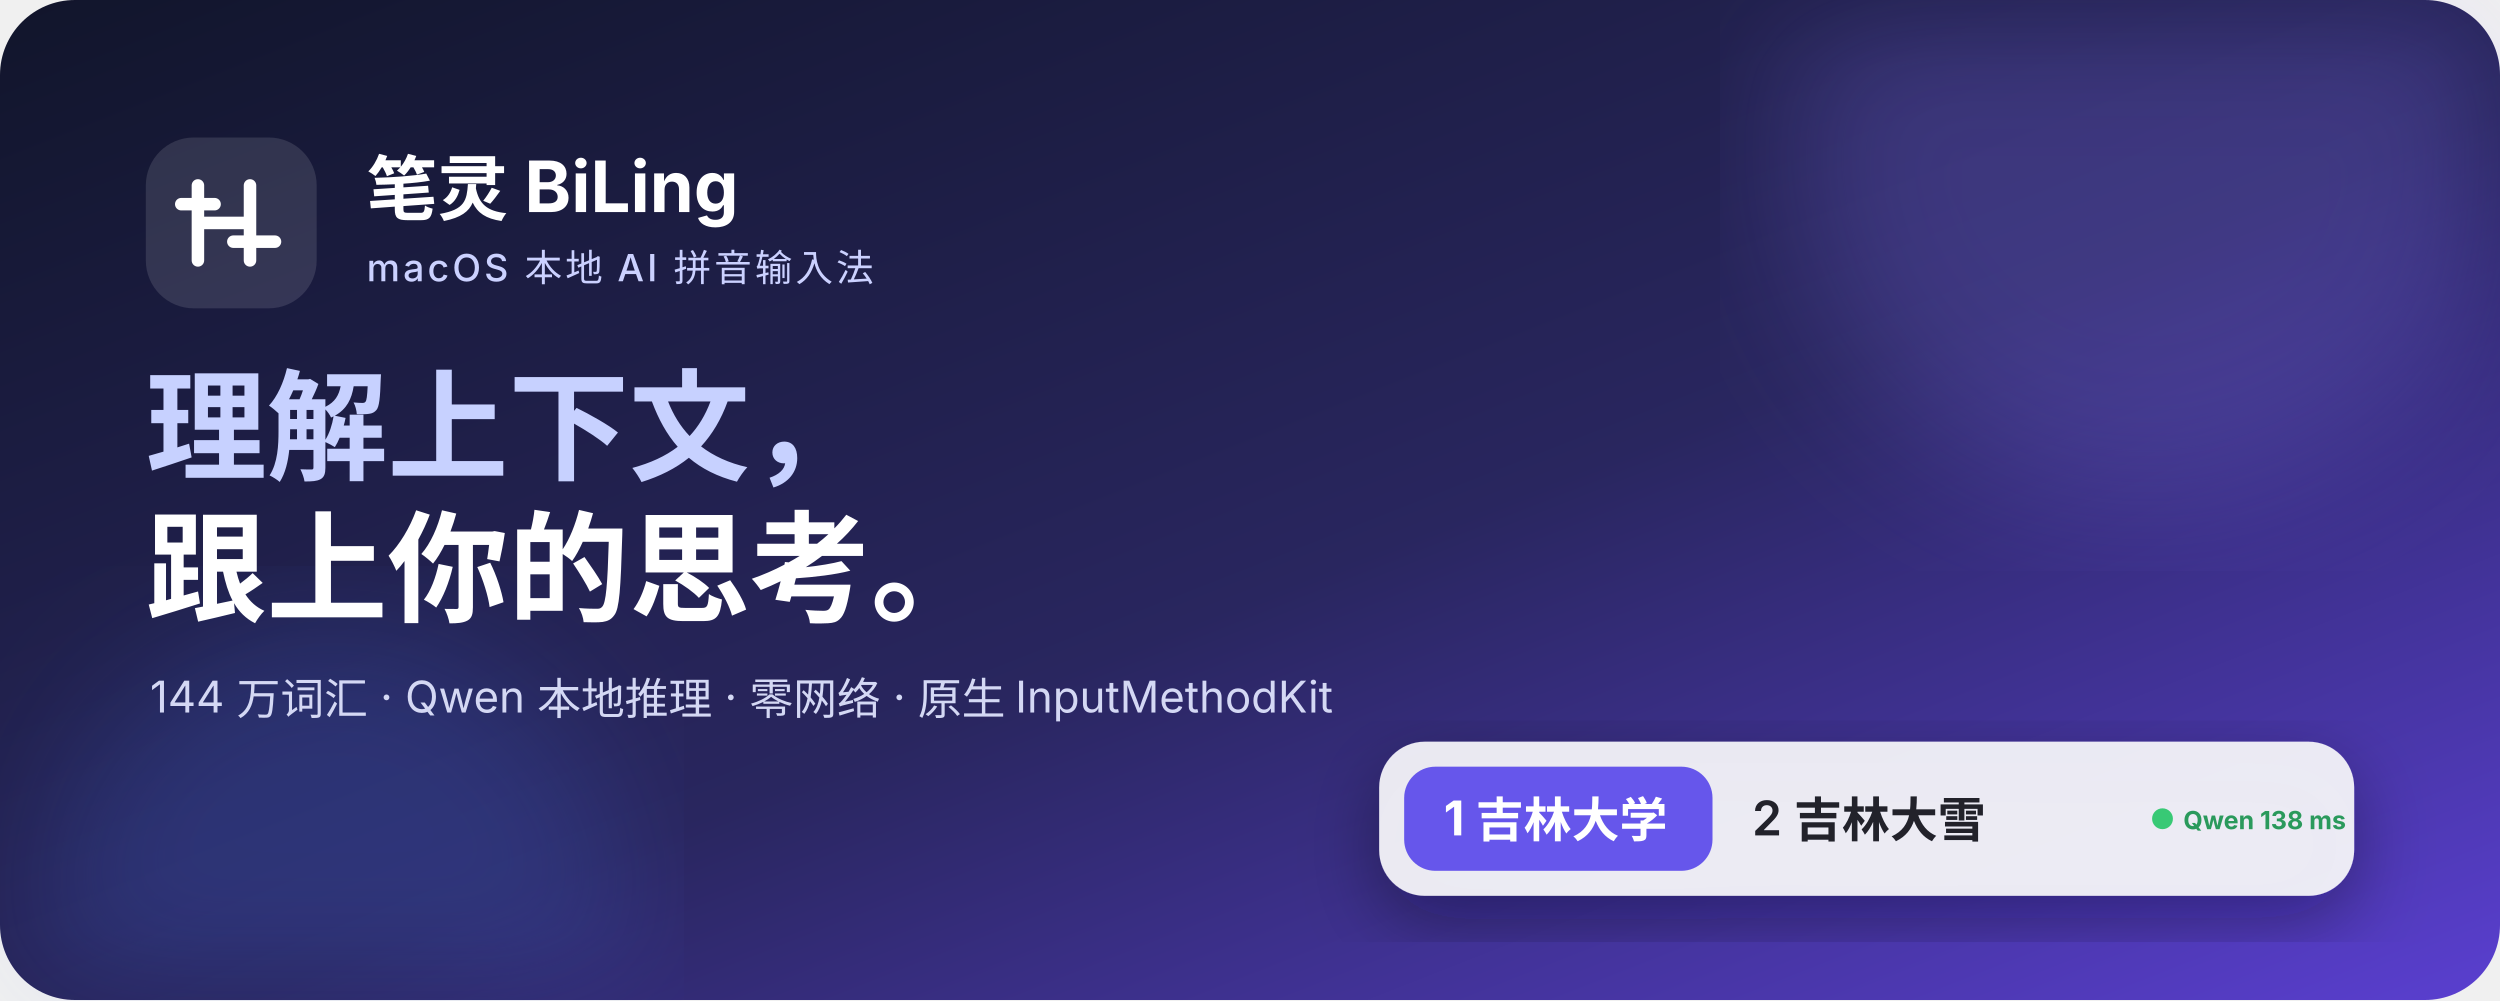
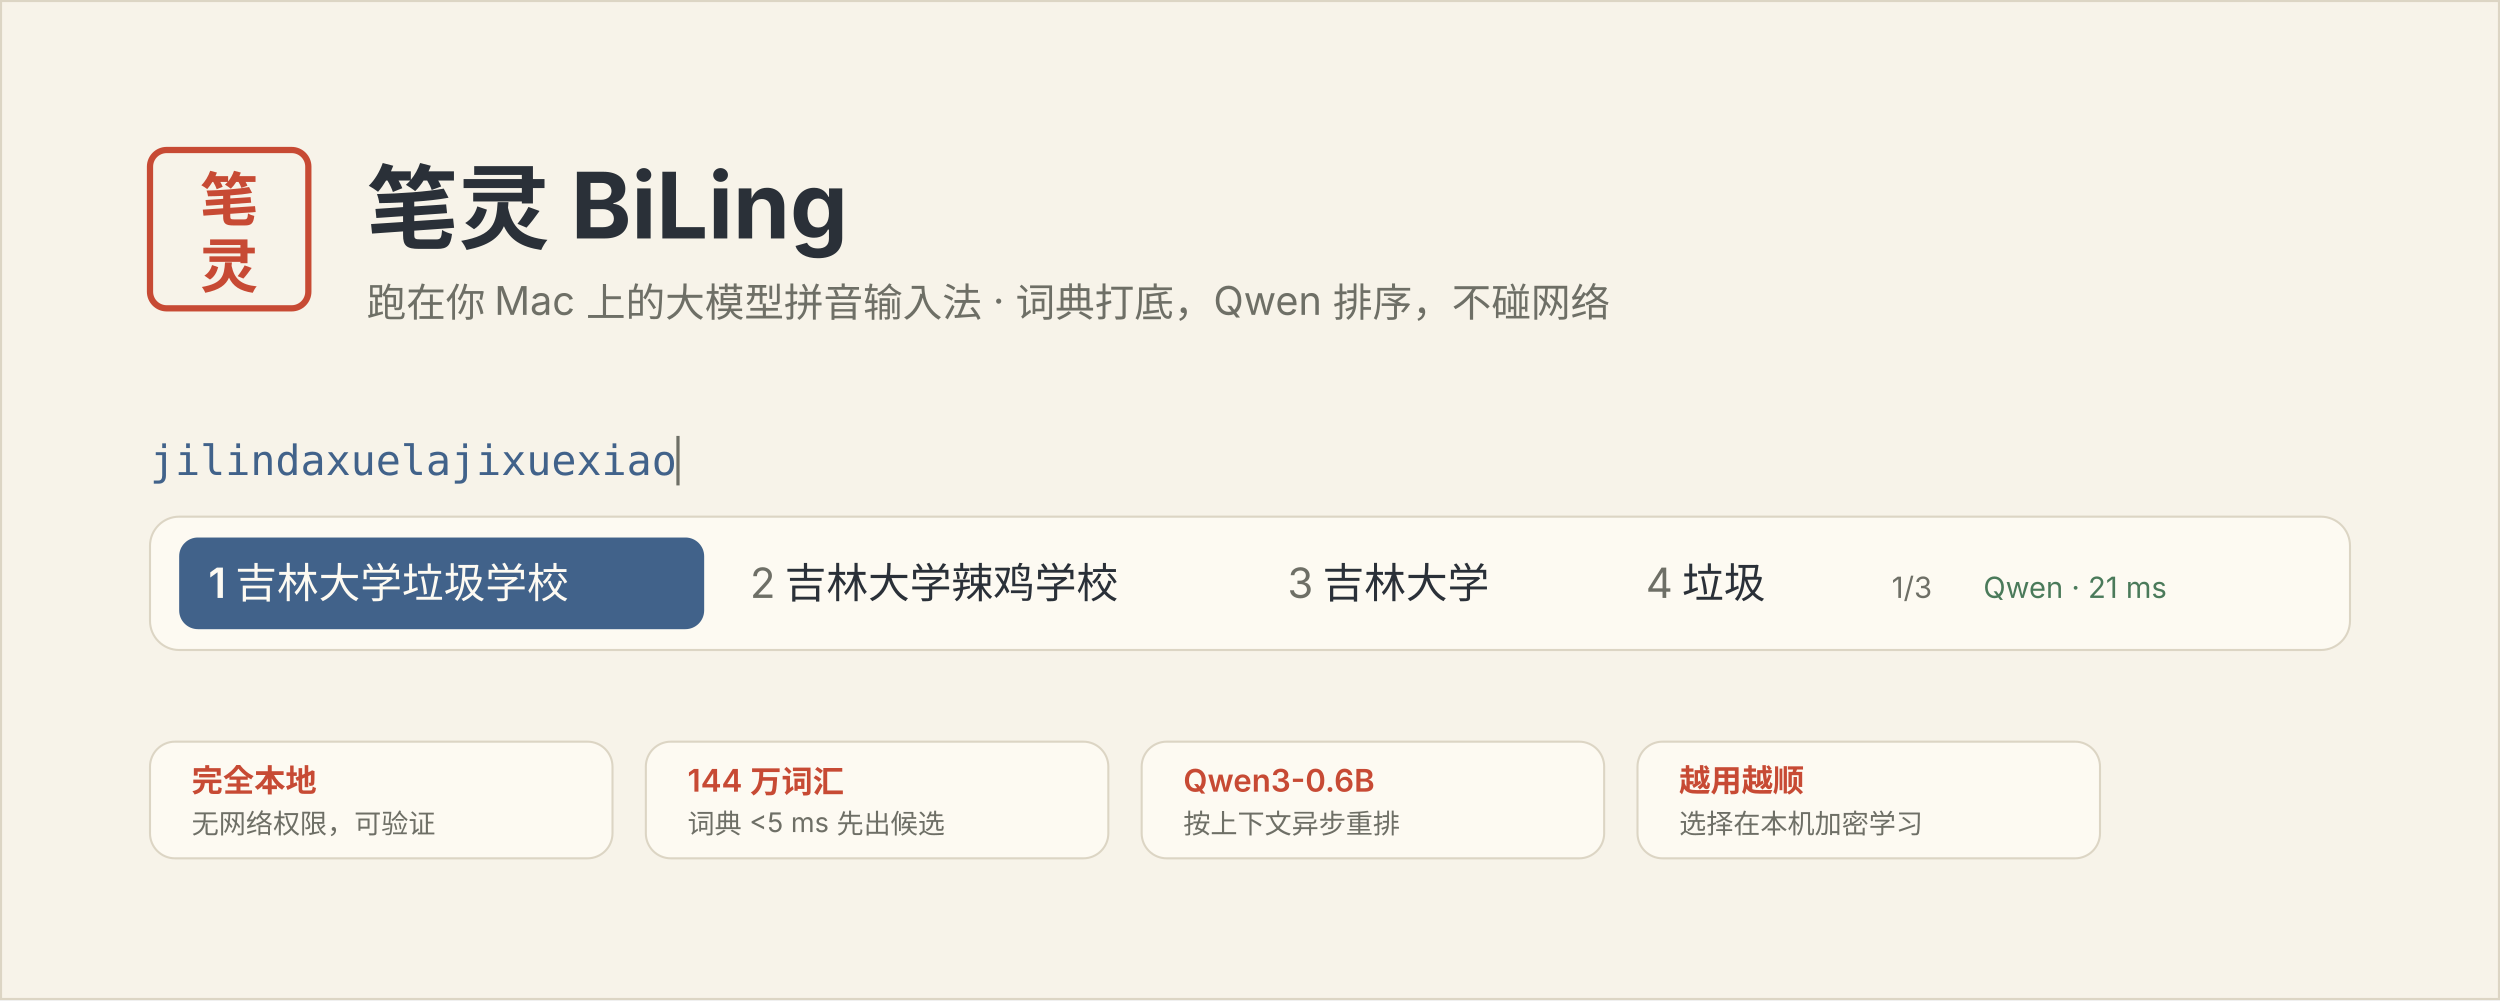
<svg xmlns="http://www.w3.org/2000/svg" width="1200" height="480" viewBox="0 0 1200 480" role="img" aria-labelledby="title description">
-   <defs>
-     <linearGradient id="background" x1="0" y1="0" x2="1" y2="1">
-       <stop offset="0" stop-color="#11152b" />
-       <stop offset="0.55" stop-color="#29265f" />
-       <stop offset="1" stop-color="#5a3fd0" />
-     </linearGradient>
-     <linearGradient id="glow" x1="0" y1="0" x2="1" y2="0">
-       <stop offset="0" stop-color="#b7c6ff" />
-       <stop offset="1" stop-color="#ffffff" />
-     </linearGradient>
-     <filter id="blur">
-       <feGaussianBlur stdDeviation="34" />
-     </filter>
-     <filter id="shadow" x="-20%" y="-30%" width="140%" height="160%">
-       <feDropShadow dx="0" dy="12" stdDeviation="18" flood-color="#080a19" flood-opacity="0.38" />
-     </filter>
-   </defs>
-   <rect width="1200" height="480" rx="36" fill="url(#background)" />
-   <circle cx="1030" cy="70" r="170" fill="#8c79ff" opacity="0.22" filter="url(#blur)" />
-   <circle cx="160" cy="440" r="140" fill="#4f7cff" opacity="0.18" filter="url(#blur)" />
-   <g transform="translate(70 66)">
-     <rect width="82" height="82" rx="23" fill="#ffffff" opacity="0.12" />
-     <path d="M25 23v36M25 41h25M50 23v36M17 32h16M42 50h20" fill="none" stroke="#fff" stroke-width="6" stroke-linecap="round" />
-     <text x="106" y="37" fill="#fff" font-family="-apple-system,BlinkMacSystemFont,'PingFang SC',sans-serif" font-size="34" font-weight="750">笔灵 BiLing</text>
-     <text x="106" y="69" fill="#cbd1ff" font-family="-apple-system,BlinkMacSystemFont,'PingFang SC',sans-serif" font-size="18" font-weight="520" letter-spacing="1.5">macOS 本地 AI 拼音输入法</text>
-   </g>
-   <text x="70" y="226" fill="#c7d1ff" font-family="-apple-system,BlinkMacSystemFont,'PingFang SC',sans-serif" font-size="58" font-weight="780">理解上下文，</text>
-   <text x="70" y="294" fill="#fff" font-family="-apple-system,BlinkMacSystemFont,'PingFang SC',sans-serif" font-size="58" font-weight="780">跟上你的思考。</text>
-   <text x="72" y="342" fill="#d4d8f4" font-family="-apple-system,BlinkMacSystemFont,'PingFang SC',sans-serif" font-size="21">144 万词汇 · Qwen 本地推理 · 零网络 · 原生 InputMethodKit</text>
-   <g transform="translate(662 356)" filter="url(#shadow)">
-     <rect width="468" height="74" rx="22" fill="#f4f4f8" fill-opacity="0.94" />
-     <rect x="12" y="12" width="148" height="50" rx="15" fill="#6657eb" />
-     <text x="31" y="45" fill="#fff" font-family="-apple-system,BlinkMacSystemFont,'PingFang SC',sans-serif" font-size="23" font-weight="700">1  吉林大学</text>
-     <text x="179" y="45" fill="#20212a" font-family="-apple-system,BlinkMacSystemFont,'PingFang SC',sans-serif" font-size="23" font-weight="560">2  吉林大雪</text>
-     <circle cx="376" cy="37" r="5" fill="#38c975" />
-     <text x="386" y="42" fill="#2c9a5c" font-family="-apple-system,BlinkMacSystemFont,sans-serif" font-size="12" font-weight="700">Qwen 138 ms</text>
+   <style>
+     .sans { font-family: -apple-system, "PingFang SC", "Noto Sans SC", "Segoe UI", sans-serif; }
+     .mono { font-family: "SF Mono", Menlo, Consolas, monospace; }
+     .ink { fill: #2A3038; }
+     .muted { fill: #6E6F66; }
+     .verm { fill: #C74A34; }
+     .indigo { fill: #41628A; }
+   </style>
+   <rect width="1200" height="480" fill="#F7F3E9" />
+   <rect x="0.5" y="0.5" width="1199" height="479" fill="none" stroke="#DCD5C4" />
+   <rect x="72" y="72" width="76" height="76" rx="8" fill="none" stroke="#C74A34" stroke-width="3" />
+   <text x="110" y="106" text-anchor="middle" class="sans verm" font-size="28" font-weight="700">笔</text>
+   <text x="110" y="138" text-anchor="middle" class="sans verm" font-size="28" font-weight="700">灵</text>
+   <text x="176" y="116" class="sans ink" font-size="44" font-weight="700">笔灵 BiLing</text>
+   <text x="176" y="152" class="sans muted" font-size="19">跑在你 Mac 上的大模型拼音输入法 · 词典打底，Qwen 排序，不碰网络</text>
+   <text x="72" y="228" class="mono indigo" font-size="20">jilindaxuelajixuexiao<tspan class="muted">▏</tspan>
+   </text>
+   <rect x="72" y="248" width="1056" height="64" rx="14" fill="#FDFAF2" stroke="#DCD5C4" />
+   <rect x="86" y="258" width="252" height="44" rx="9" fill="#41628A" />
+   <text x="100" y="287" class="sans" font-size="20" fill="#FDFAF2">
+     <tspan font-weight="600">1</tspan>  吉林大学垃圾学校</text>
+   <text x="360" y="287" class="sans ink" font-size="20">
+     <tspan class="muted">2</tspan>  吉林大学辣鸡学校</text>
+   <text x="618" y="287" class="sans ink" font-size="20">
+     <tspan class="muted">3</tspan>  吉林大学</text>
+   <text x="790" y="287" class="sans ink" font-size="20">
+     <tspan class="muted">4</tspan>  垃圾</text>
+   <text x="908" y="287" class="sans muted" font-size="14">1/3</text>
+   <text x="952" y="287" class="sans" font-size="14" fill="#4A7A5A">Qwen · 21 ms</text>
+   <g class="sans">
+     <rect x="72" y="356" width="222" height="56" rx="12" fill="#FDFAF2" stroke="#DCD5C4" />
+     <text x="92" y="380" class="verm" font-size="15" font-weight="600">完全本地</text>
+     <text x="92" y="400" class="muted" font-size="13">无网络权限，可验证</text>
+     <rect x="310" y="356" width="222" height="56" rx="12" fill="#FDFAF2" stroke="#DCD5C4" />
+     <text x="330" y="380" class="verm" font-size="15" font-weight="600">144 万词汇</text>
+     <text x="330" y="400" class="muted" font-size="13">词典 &lt;5 ms 先出候选</text>
+     <rect x="548" y="356" width="222" height="56" rx="12" fill="#FDFAF2" stroke="#DCD5C4" />
+     <text x="568" y="380" class="verm" font-size="15" font-weight="600">Qwen3-0.6B</text>
+     <text x="568" y="400" class="muted" font-size="13">按上下文异步重排</text>
+     <rect x="786" y="356" width="222" height="56" rx="12" fill="#FDFAF2" stroke="#DCD5C4" />
+     <text x="806" y="380" class="verm" font-size="15" font-weight="600">越用越顺</text>
+     <text x="806" y="400" class="muted" font-size="13">选择在本机加密学习</text>
  </g>
</svg>
